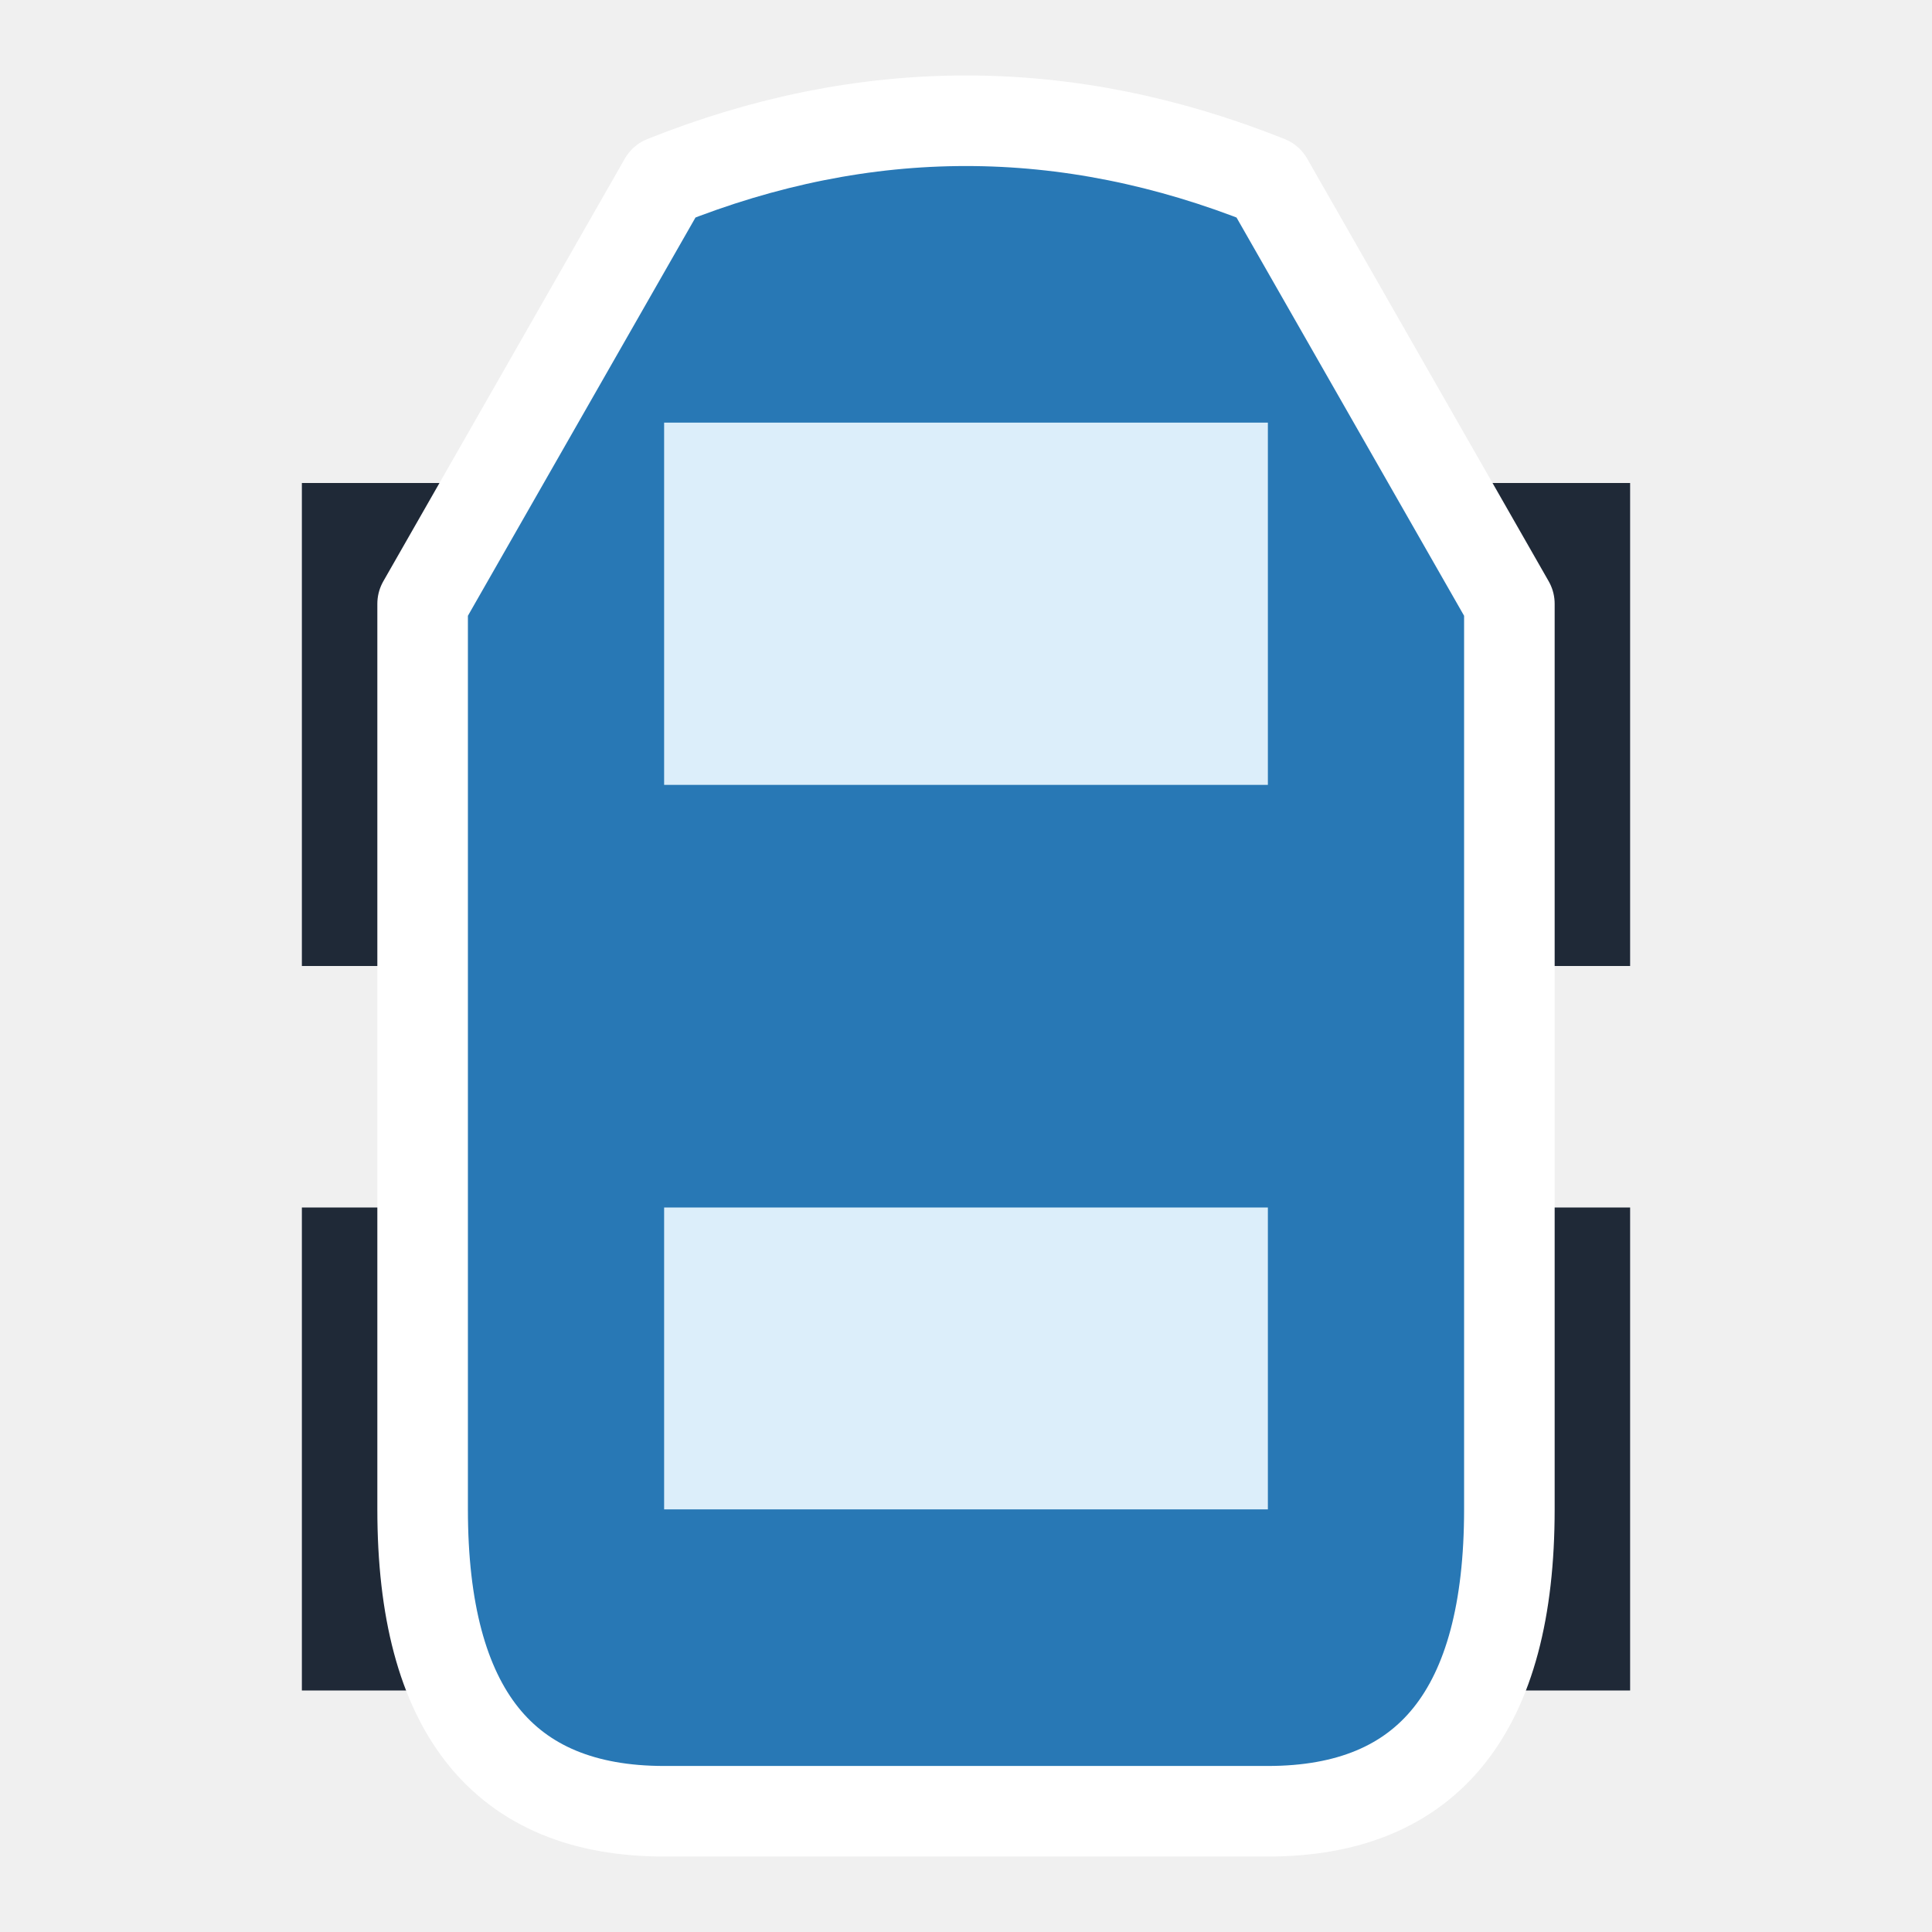
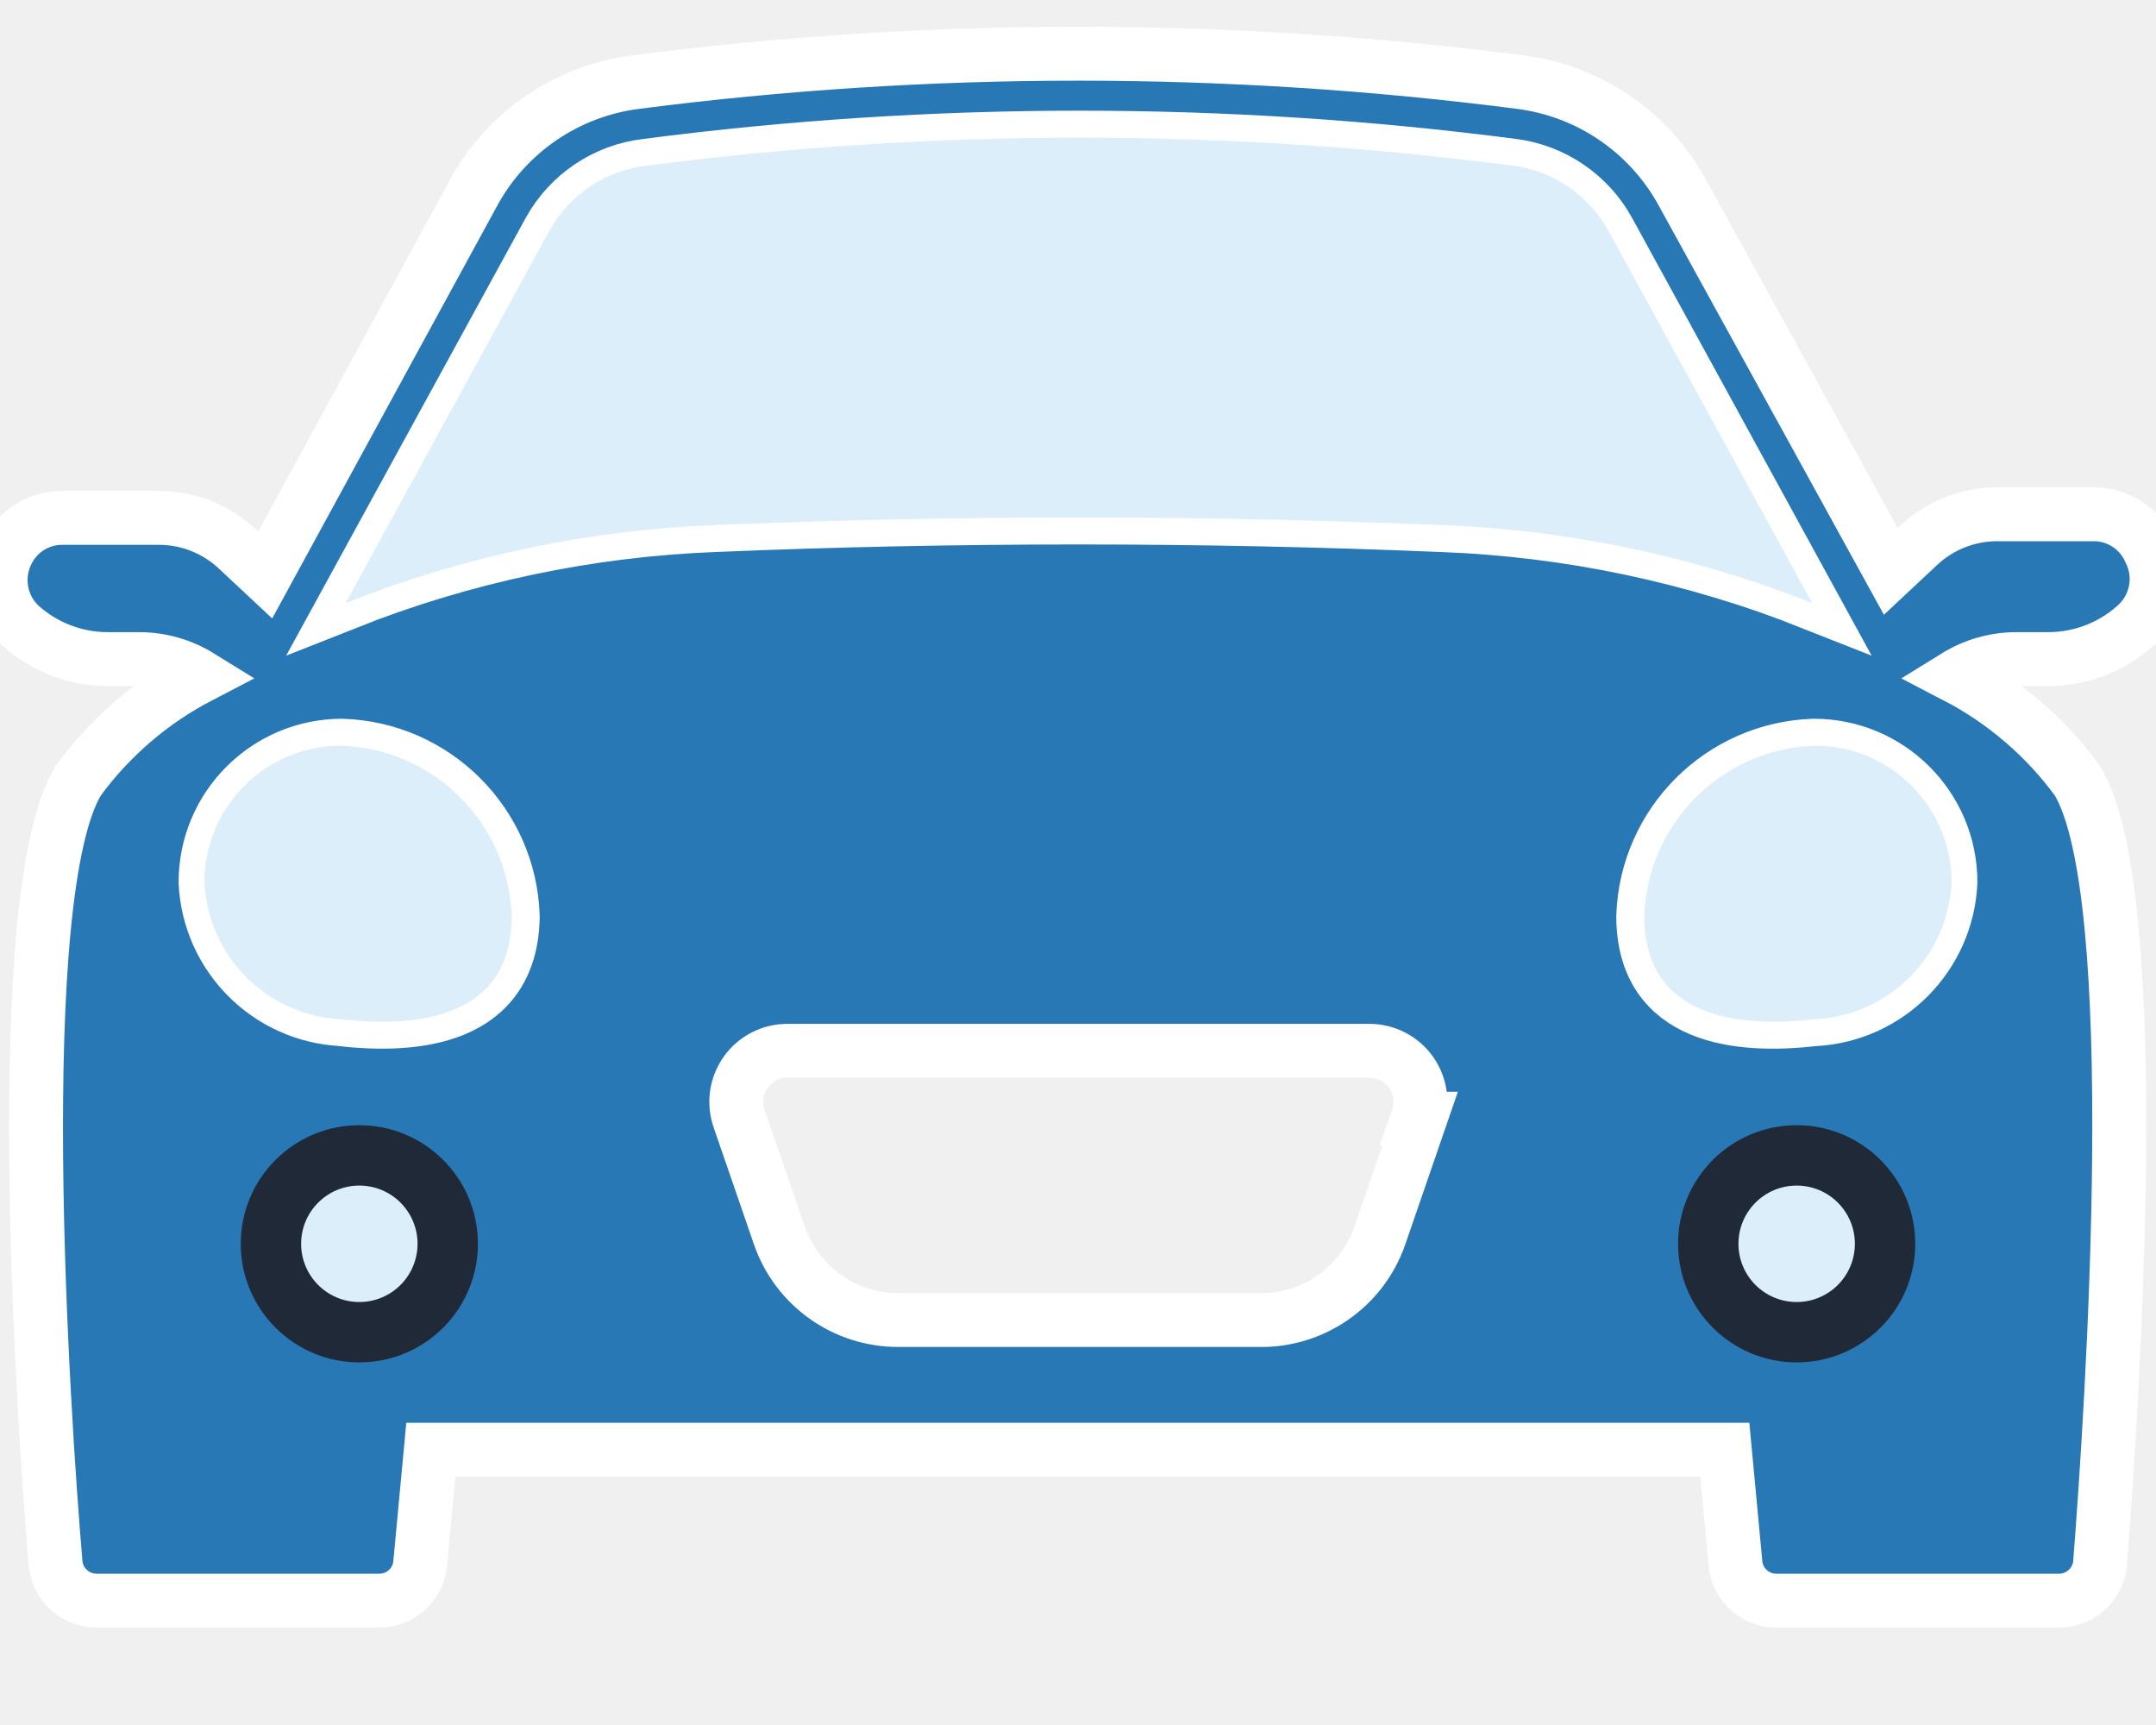
- <svg xmlns="http://www.w3.org/2000/svg" width="32" height="32" viewBox="0 0 32 32">
-   <g stroke-linejoin="round">
-     <path d="M5 8h5v8H5zm17 0h5v8h-5zM5 20h5v8H5zm17 0h5v8h-5z" fill="#1f2937" />
-     <path d="M11 3Q16 1 21 3l4 7v15q0 5-4 5H11q-4 0-4-5V10z" fill="#2878b5" stroke="#fff" stroke-width="1.5" />
-     <path d="M11 7h10v6H11zm0 13h10v5H11z" fill="#dceefa" />
-   </g>
+ <svg xmlns="http://www.w3.org/2000/svg" width="30" height="24" viewBox="20 27 60 48">
+   <path d="M79.82,42.31h0a1.7,1.7,0,0,0-1.53-1H75.58a3.19,3.19,0,0,0-2.19.87l-.77.72L66.78,32.29a6,6,0,0,0-4.43-3,96.32,96.32,0,0,0-24.7,0,6,6,0,0,0-4.43,3L27.38,43l-.77-.72a3.19,3.19,0,0,0-2.19-.87H21.71a1.7,1.7,0,0,0-1.53,1,1.73,1.73,0,0,0,.39,2h0a3.63,3.63,0,0,0,2.43.93h.88a3.21,3.21,0,0,1,1.68.48,9.78,9.78,0,0,0-3.38,2.9c-1.92,3.15-1,17.5-.63,21.82a1.15,1.15,0,0,0,1.14,1h7.86a1.14,1.14,0,0,0,1.14-1l.3-3.2H68l.3,3.2a1.14,1.14,0,0,0,1.14,1h7.86a1.15,1.15,0,0,0,1.14-1c.34-4.32,1.29-18.67-.63-21.82a9.78,9.78,0,0,0-3.38-2.9,3.21,3.21,0,0,1,1.68-.48H77a3.63,3.63,0,0,0,2.43-.93A1.73,1.73,0,0,0,79.82,42.31ZM30,63.23a1.62,1.62,0,1,1,1.62-1.62A1.62,1.62,0,0,1,30,63.23Zm-.48-7.87a4,4,0,0,1-3.8-3.81,3.8,3.8,0,0,1,3.8-3.8,4.91,4.91,0,0,1,4.75,4.74C34.24,55.36,31.56,55.6,29.49,55.36Zm30,2.77-1.12,3.25A3.49,3.49,0,0,1,55,63.73H45a3.49,3.49,0,0,1-3.31-2.35l-1.12-3.25a1.42,1.42,0,0,1,1.35-1.89H58.1A1.42,1.42,0,0,1,59.45,58.13ZM50,41.4c-3.35,0-6.75.07-10.1.21a31.09,31.09,0,0,0-10.28,2.17l5.67-10.36A3.56,3.56,0,0,1,38,31.61a93.47,93.47,0,0,1,24.1,0,3.56,3.56,0,0,1,2.66,1.81l5.67,10.36A31.09,31.09,0,0,0,60.1,41.61C56.75,41.47,53.35,41.4,50,41.4ZM70,63.23a1.62,1.62,0,1,1,1.62-1.62A1.63,1.63,0,0,1,70,63.23Zm.48-7.87c-2.07.24-4.75,0-4.75-2.87a4.91,4.91,0,0,1,4.75-4.74,3.8,3.8,0,0,1,3.8,3.8A4,4,0,0,1,70.51,55.36Z" fill="#2878b5" stroke="#fff" stroke-width="1.5" />
+   <path d="M50,41.4c-3.35,0-6.75.07-10.1.21a31.09,31.09,0,0,0-10.28,2.17l5.67-10.36A3.56,3.56,0,0,1,38,31.61a93.47,93.47,0,0,1,24.1,0,3.56,3.56,0,0,1,2.66,1.81l5.67,10.36A31.09,31.09,0,0,0,60.1,41.61C56.75,41.47,53.35,41.4,50,41.4Z" fill="#dceefa" />
+   <path d="M29.49,55.36a4,4,0,0,1-3.8-3.81,3.8,3.8,0,0,1,3.8-3.8,4.91,4.91,0,0,1,4.75,4.74C34.24,55.36,31.56,55.6,29.49,55.36ZM70.51,55.36c-2.07.24-4.75,0-4.75-2.87a4.91,4.91,0,0,1,4.75-4.74,3.8,3.8,0,0,1,3.8,3.8A4,4,0,0,1,70.51,55.36Z" fill="#dceefa" />
+   <circle cx="30" cy="61.61" r="3.3" fill="#1f2937" />
+   <circle cx="70" cy="61.61" r="3.3" fill="#1f2937" />
+   <circle cx="30" cy="61.61" r="1.62" fill="#dceefa" />
+   <circle cx="70" cy="61.61" r="1.62" fill="#dceefa" />
</svg>
